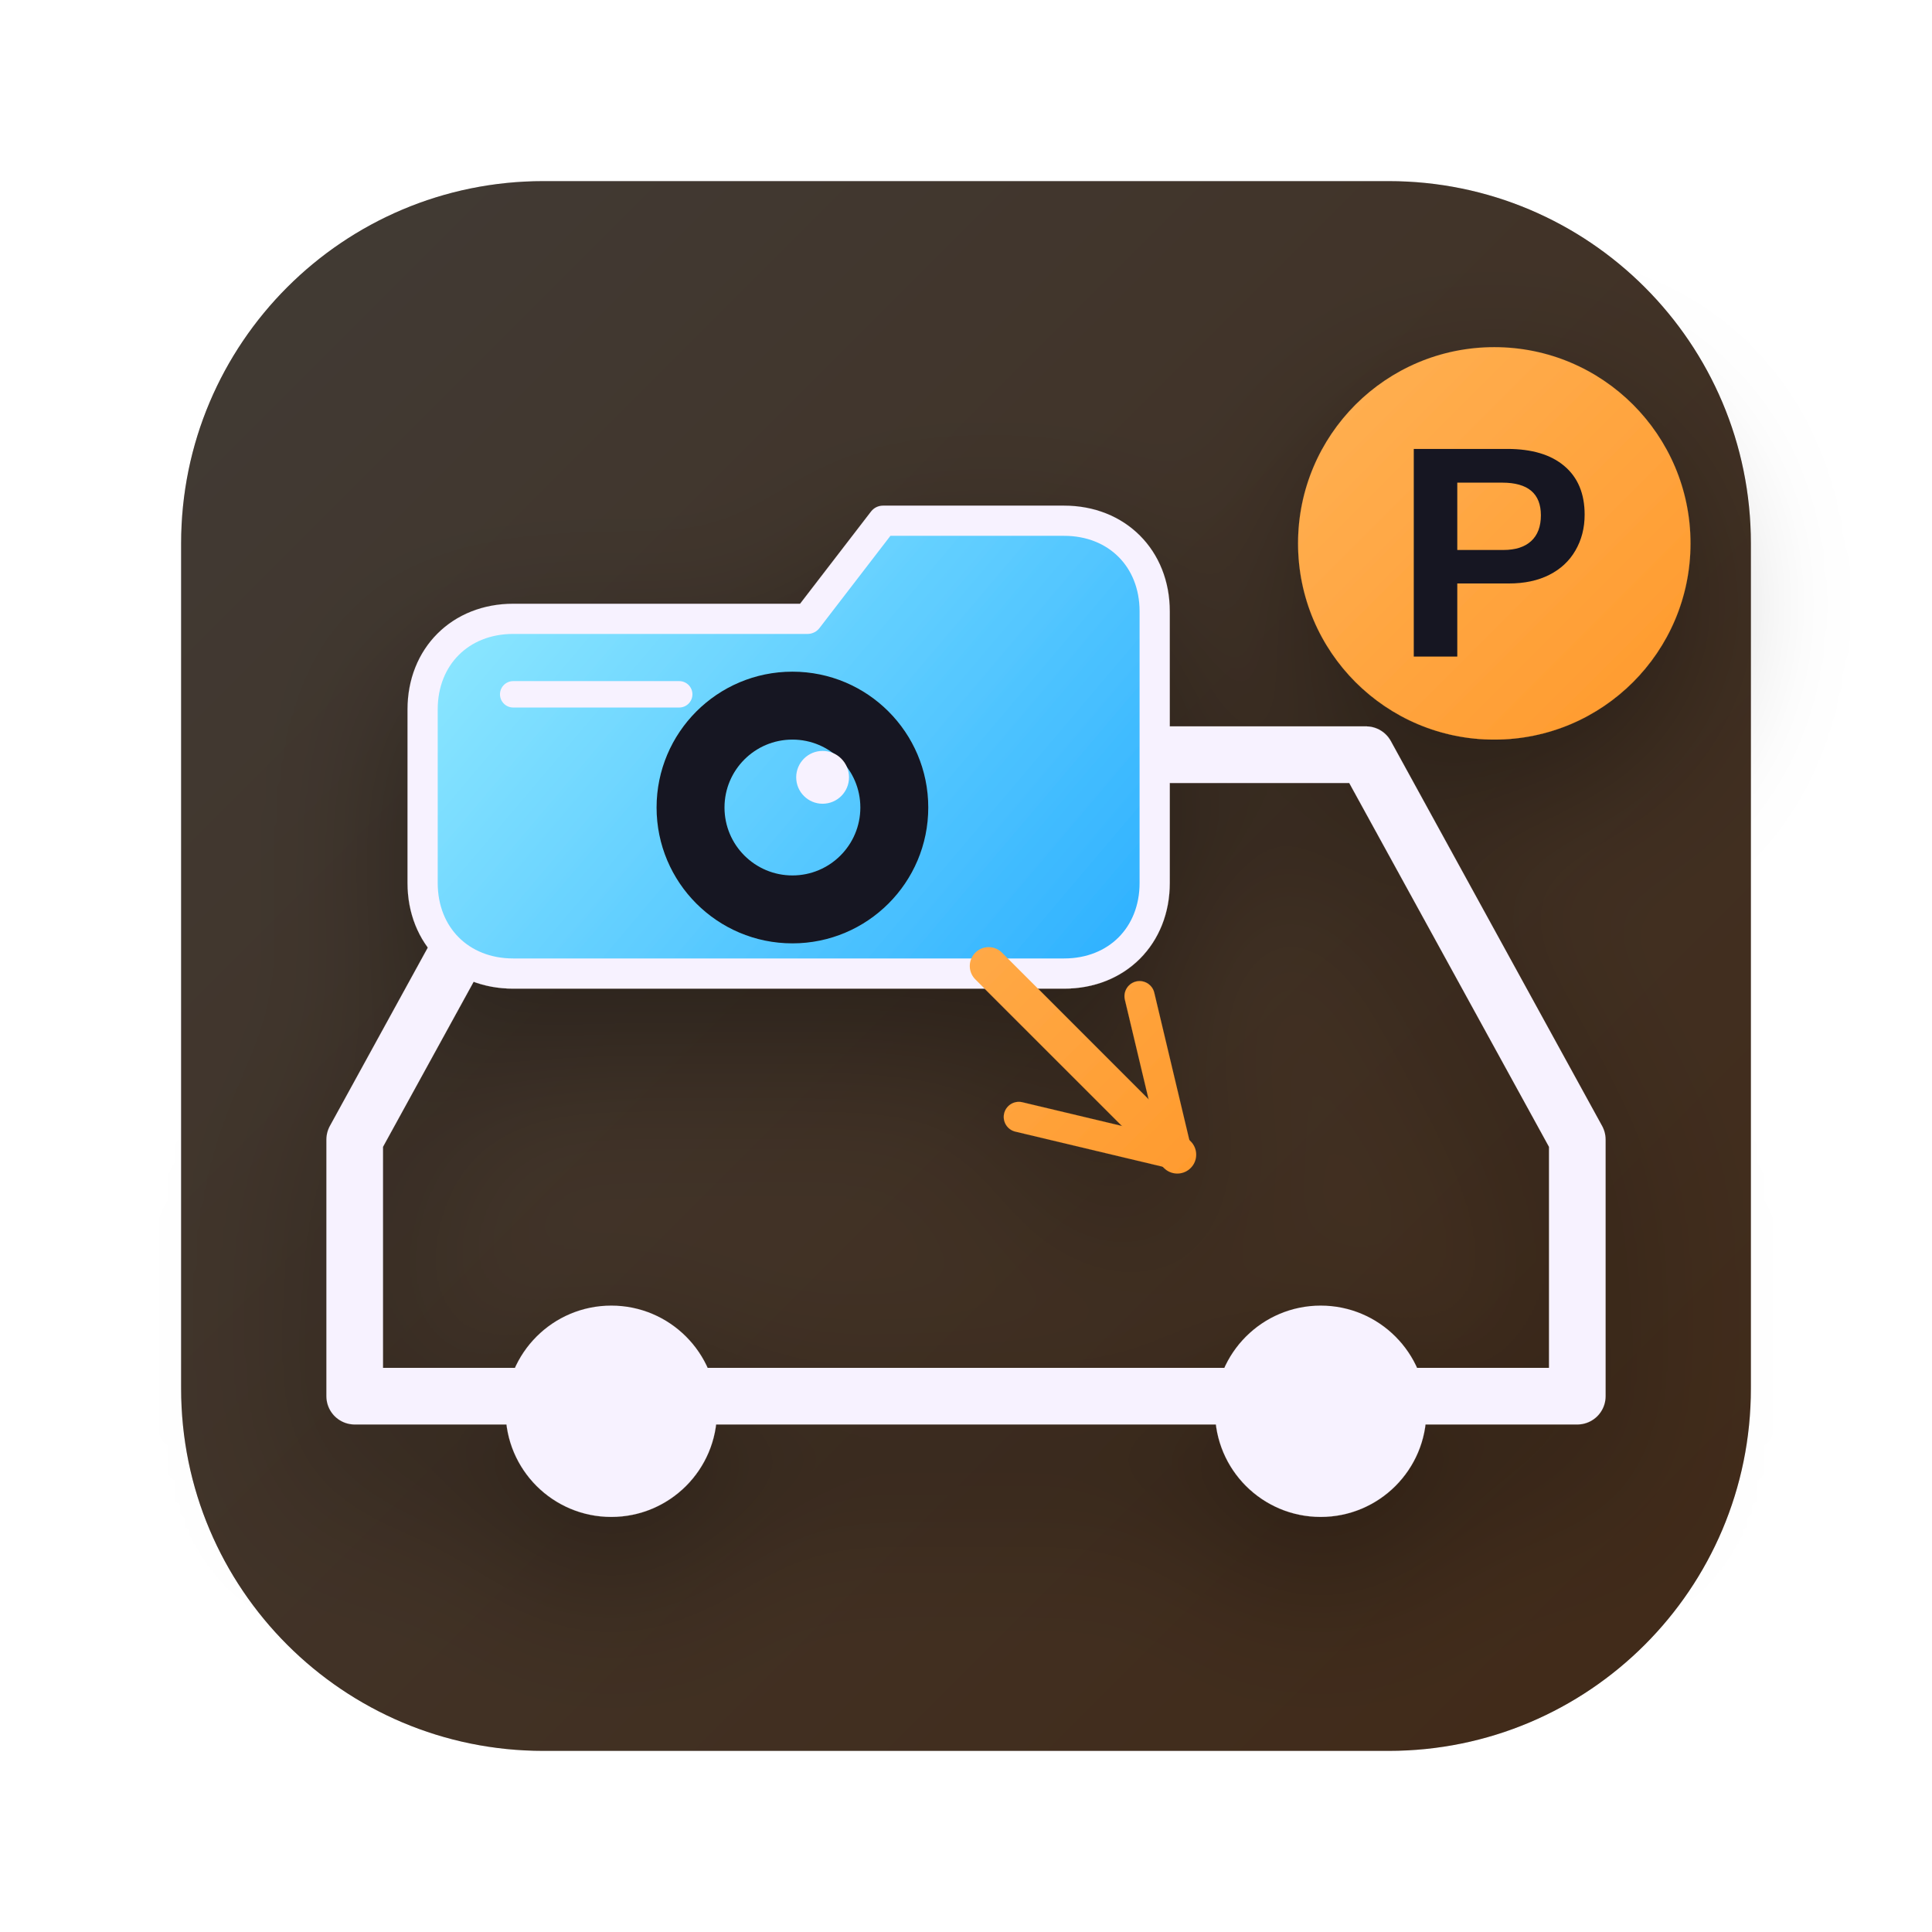
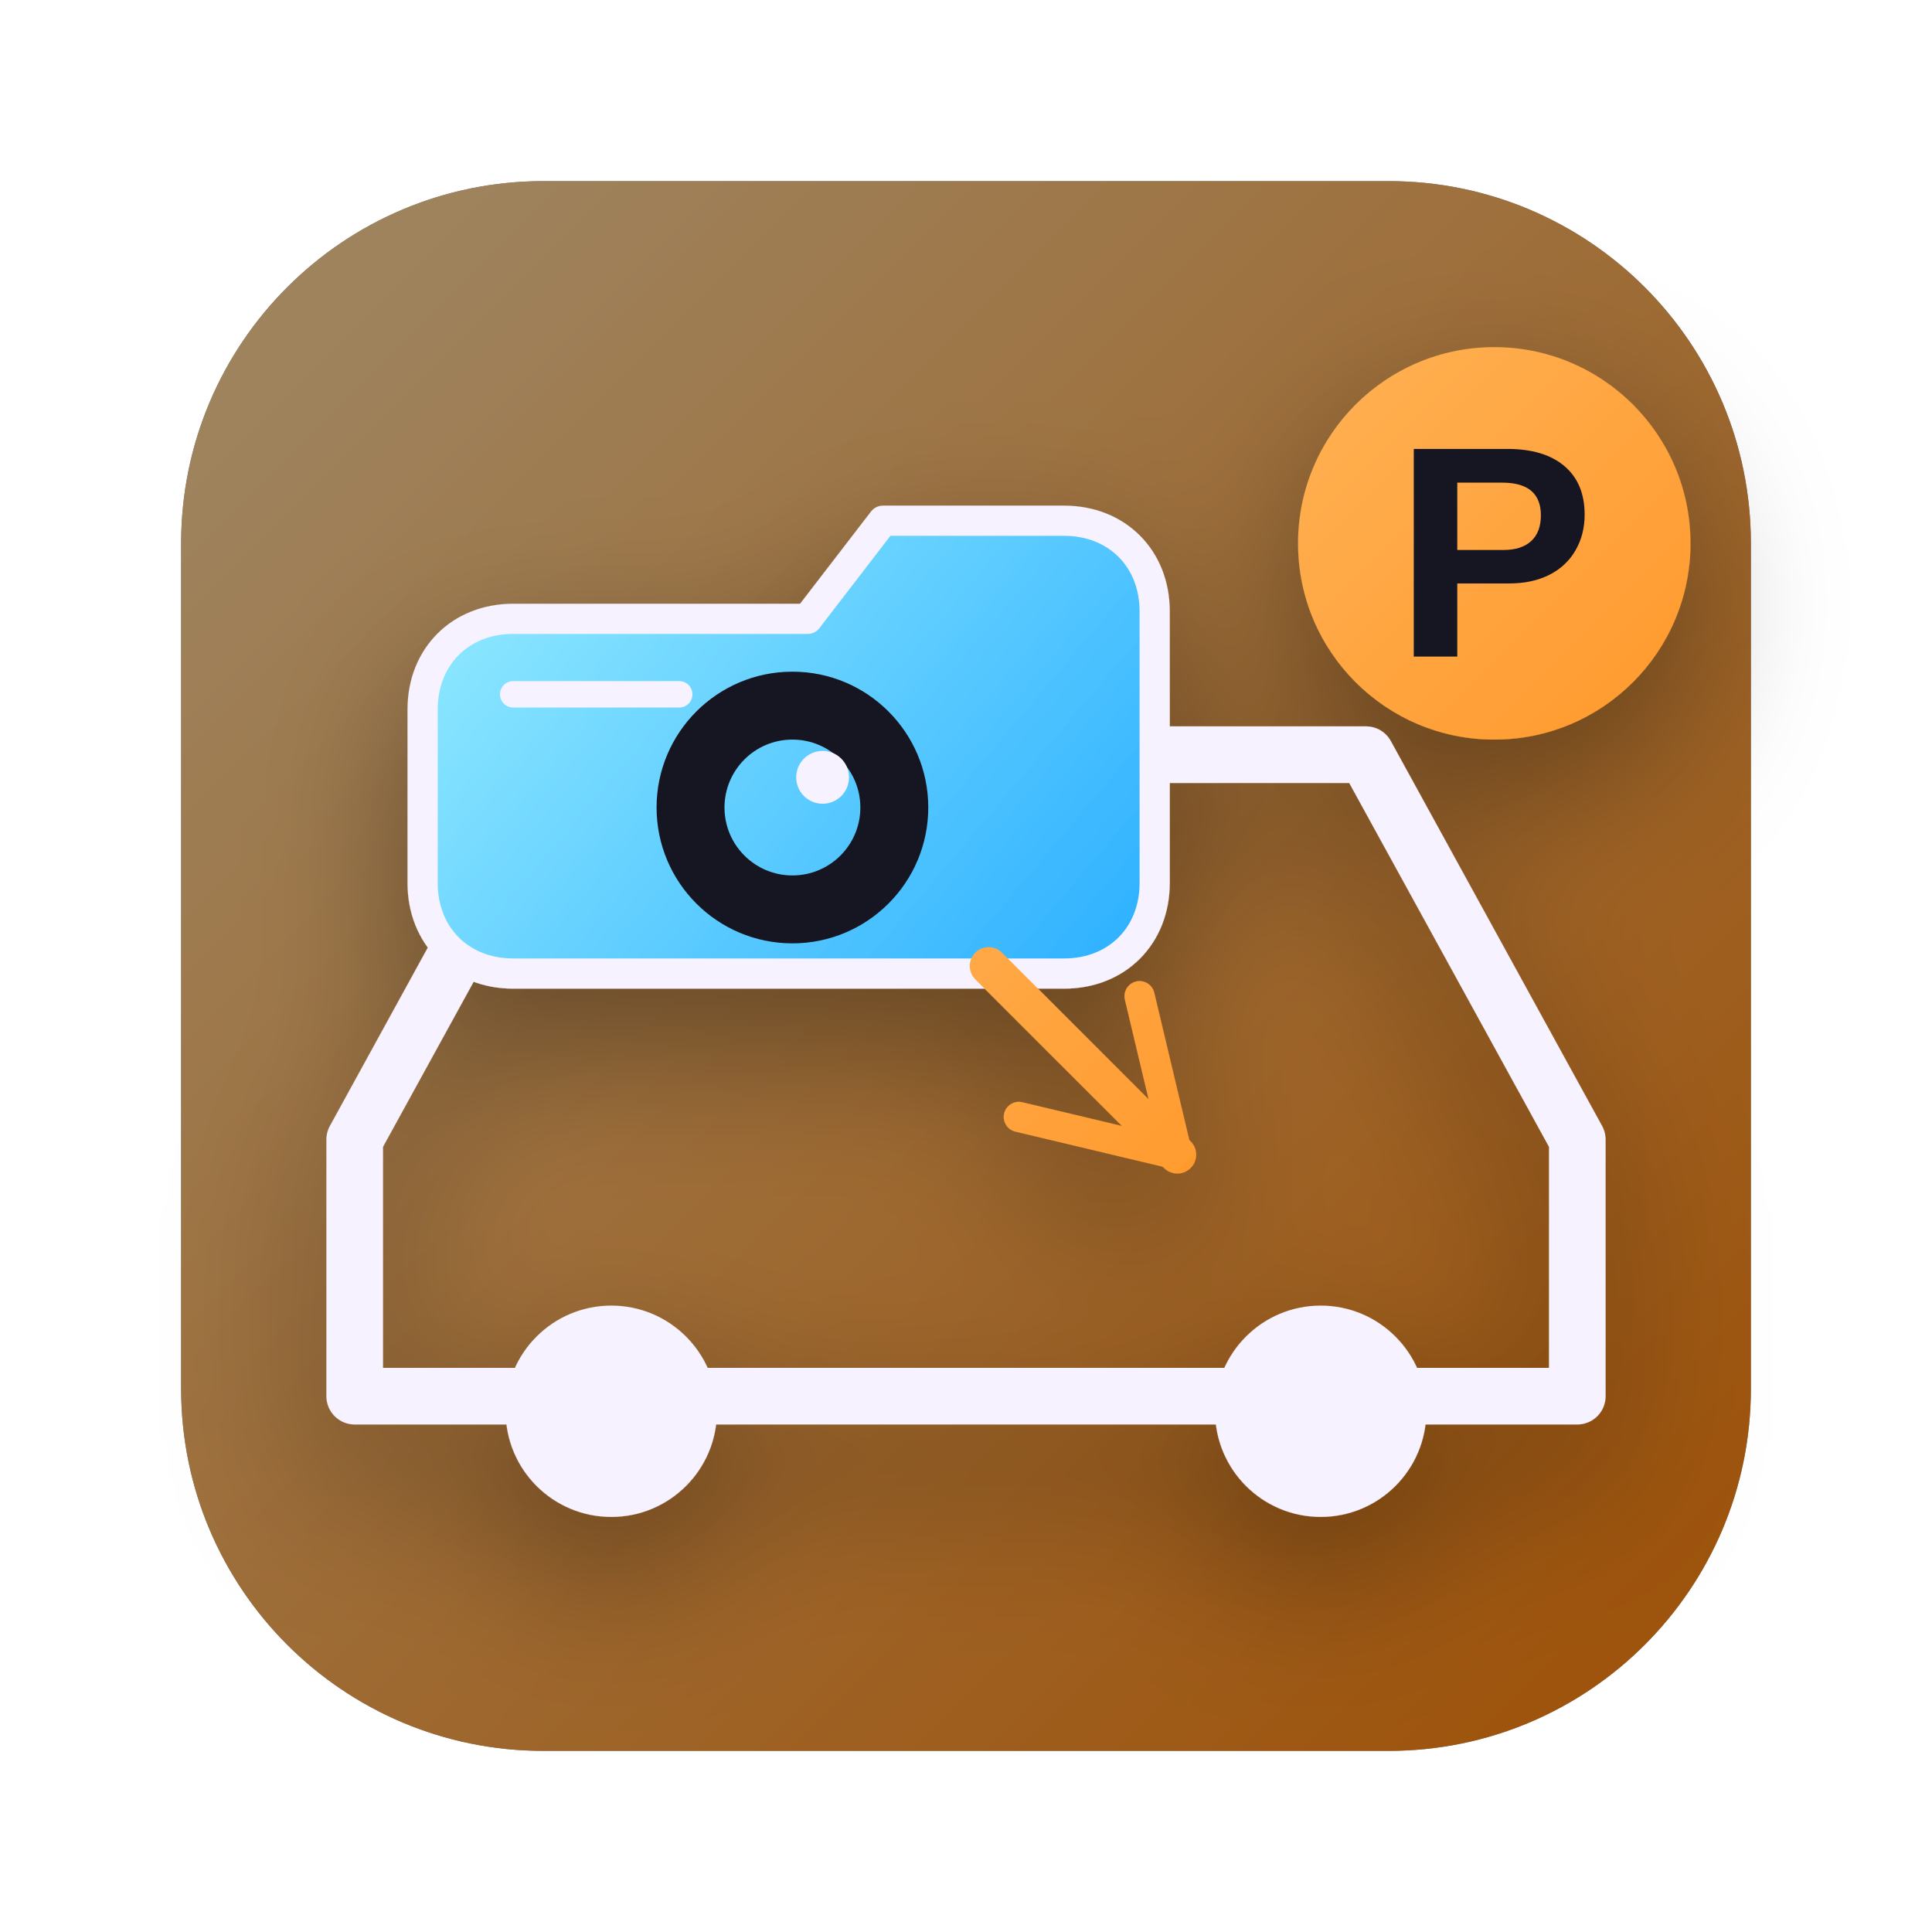
<svg xmlns="http://www.w3.org/2000/svg" viewBox="0 0 256 256" role="img" aria-labelledby="title desc">
  <defs>
    <linearGradient id="accent" x1="44" y1="44" x2="214" y2="214" gradientUnits="userSpaceOnUse">
      <stop stop-color="#ffd08a" />
      <stop offset="1" stop-color="#ff8000" />
    </linearGradient>
    <linearGradient id="cameraAccent" x1="62" y1="77" x2="147" y2="149" gradientUnits="userSpaceOnUse">
      <stop stop-color="#8ee8ff" />
      <stop offset="1" stop-color="#22aaff" />
    </linearGradient>
    <filter id="shadow" x="-20%" y="-20%" width="140%" height="140%">
      <feDropShadow dx="0" dy="8" stdDeviation="10" flood-color="#000000" flood-opacity="0.35" />
    </filter>
  </defs>
  <rect x="24" y="24" width="208" height="208" rx="48" fill="#171820" />
-   <rect x="24" y="24" width="208" height="208" rx="48" fill="url(#accent)" opacity="0.18" />
+   <rect x="24" y="24" width="208" height="208" rx="48" fill="url(#accent)" opacity="0.58" />
  <g filter="url(#shadow)">
    <path d="M47 151l28-51h106l28 51v34H47z" fill="none" stroke="#f7f2ff" stroke-width="7.5" stroke-linejoin="round" />
    <circle cx="81" cy="187" r="14" fill="#f7f2ff" />
    <circle cx="175" cy="187" r="14" fill="#f7f2ff" />
    <path d="M68 82h39l10-13h24c7 0 12 5 12 12v36c0 7-5 12-12 12H68c-7 0-12-5-12-12V94c0-7 5-12 12-12z" fill="url(#cameraAccent)" stroke="#f7f2ff" stroke-width="4" stroke-linejoin="round" />
    <circle cx="105" cy="107" r="18" fill="#171820" />
    <circle cx="105" cy="107" r="9" fill="url(#cameraAccent)" />
    <circle cx="109" cy="103" r="3.5" fill="#f7f2ff" />
    <path d="M68 92h22" stroke="#f7f2ff" stroke-width="3.5" stroke-linecap="round" />
    <path d="M131 128l25 25" stroke="url(#accent)" stroke-width="5" stroke-linecap="round" />
    <path d="M151 132l5 21-21-5" fill="none" stroke="url(#accent)" stroke-width="4" stroke-linecap="round" stroke-linejoin="round" />
    <circle cx="198" cy="72" r="26" fill="url(#accent)" />
    <text x="198" y="87" text-anchor="middle" font-family="Arial, sans-serif" font-size="40" font-weight="900" fill="#171820">P</text>
  </g>
</svg>
